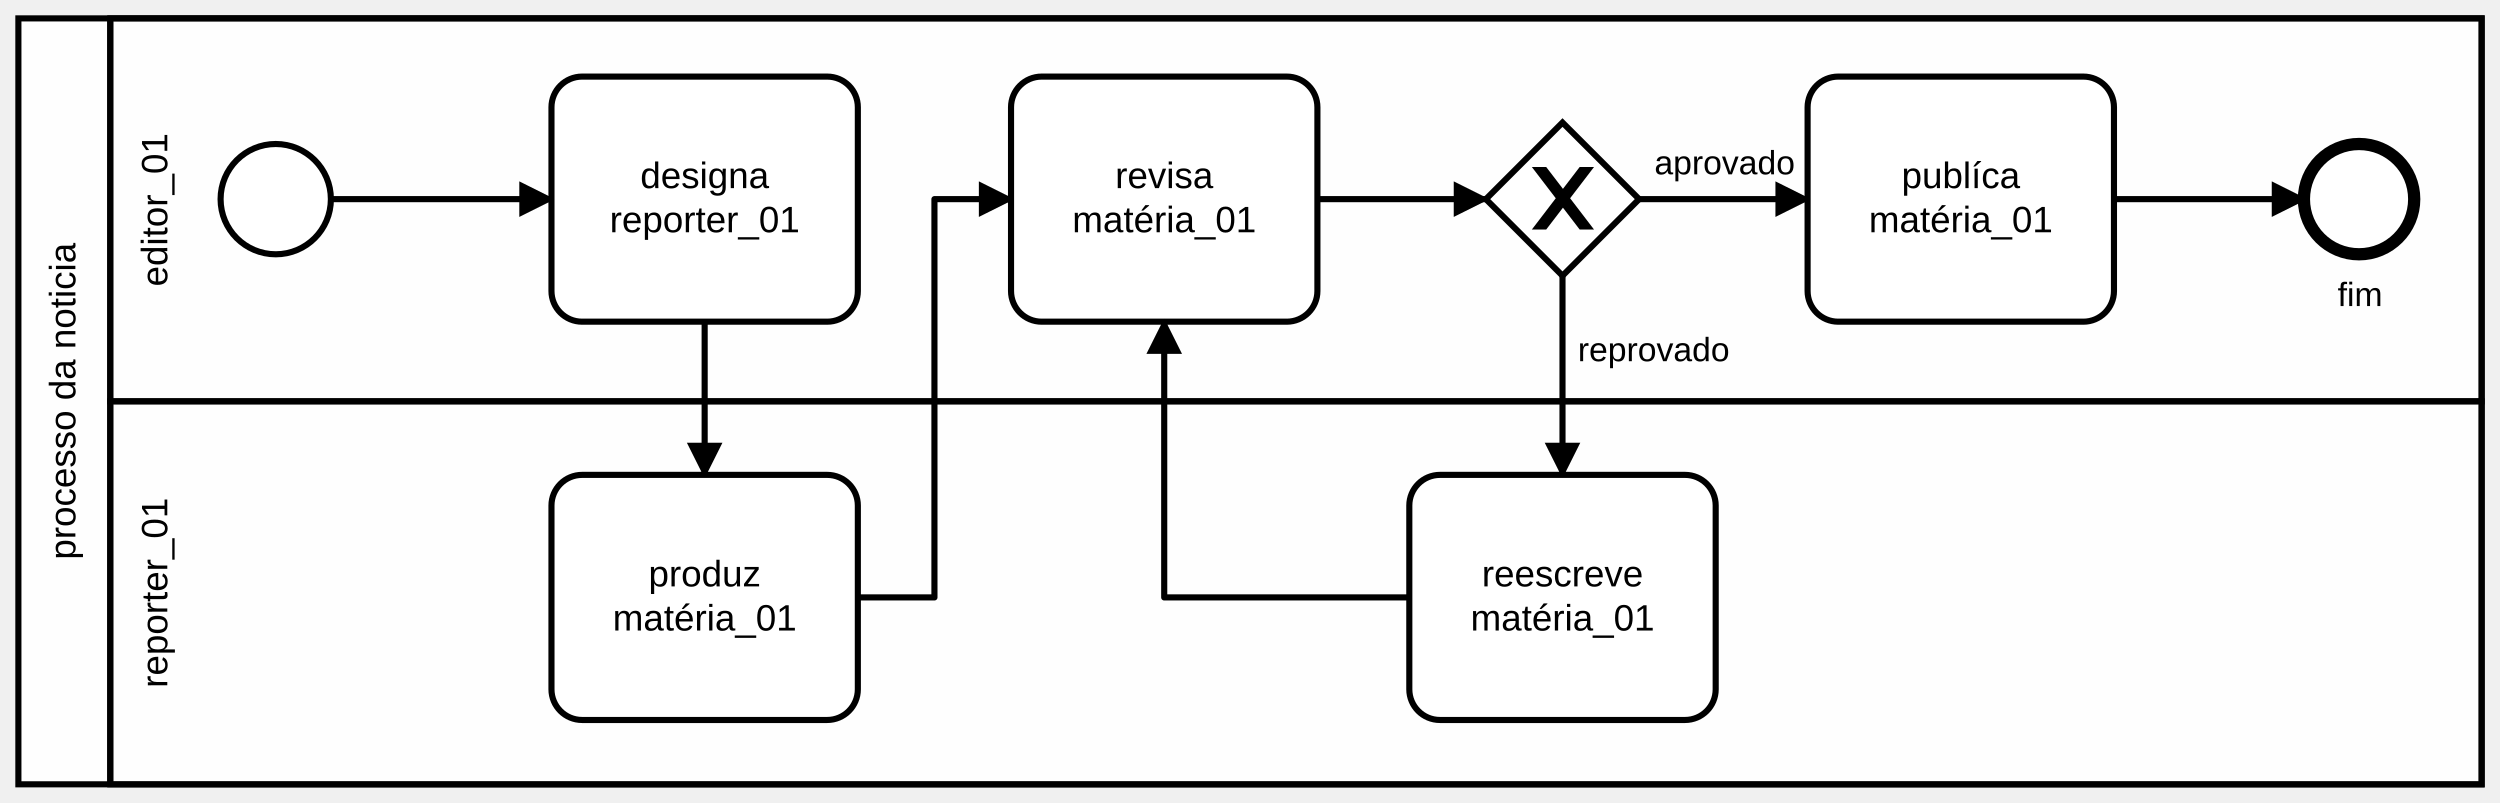
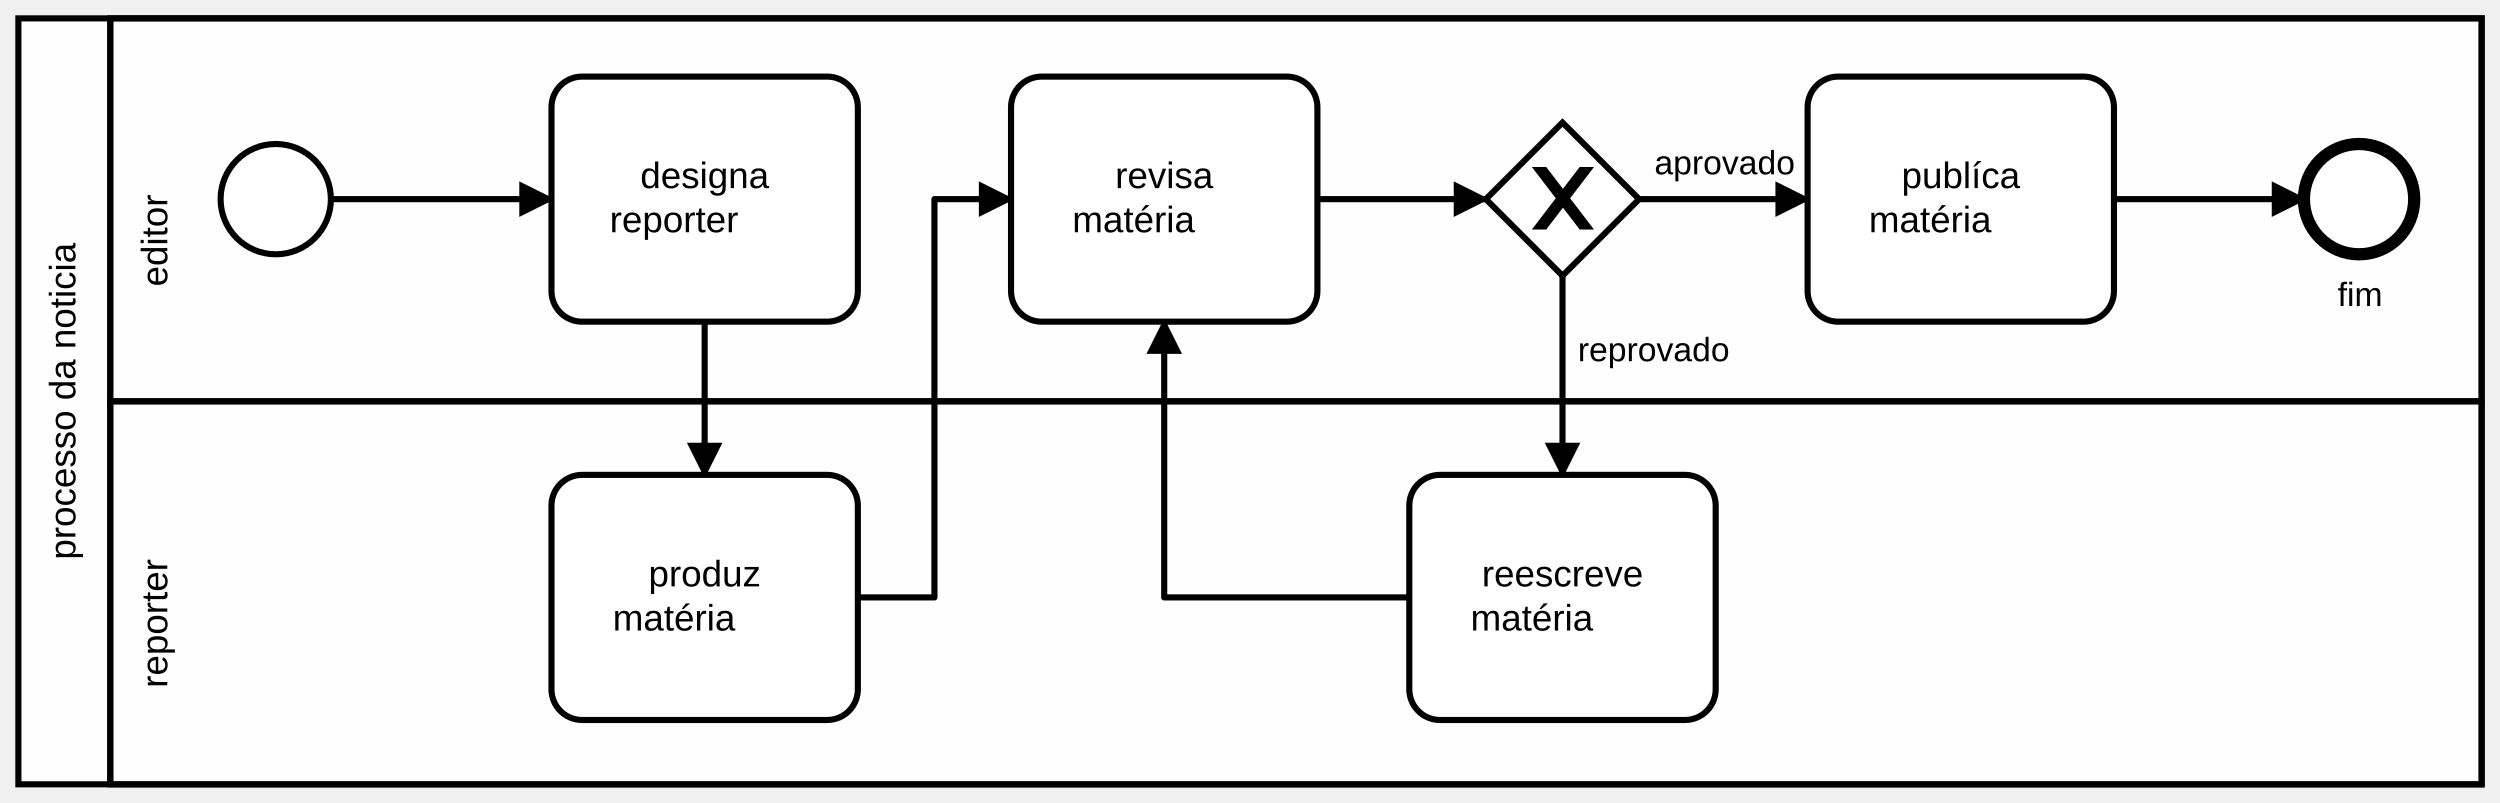
<svg xmlns="http://www.w3.org/2000/svg" width="816" height="262" viewBox="150 55 816 262" version="1.1">
  <defs>
    <marker id="sequenceflow-end-white-black-csb37o2ztgzum2m720i5e1vj9" viewBox="0 0 20 20" refX="11" refY="10" markerWidth="10" markerHeight="10" orient="auto">
      <path d="M 1 5 L 11 10 L 1 15 Z" style="fill: black; stroke-width: 1px; stroke-linecap: round; stroke-dasharray: 10000px, 1px; stroke: black;" />
    </marker>
  </defs>
  <g class="djs-group">
    <g class="djs-element djs-shape" data-element-id="Participant_0a92hn4" transform="matrix(1, 0, 0, 1, 156, 61)" style="display: block;">
      <g class="djs-visual">
        <rect x="0" y="0" width="804" height="250" rx="0" ry="0" style="stroke: black; stroke-width: 2px; fill: white; fill-opacity: 0.95;" />
        <polyline points="30,0 30,250 " style="fill: none; stroke: black; stroke-width: 2px;" />
        <text style="font-family: Arial, sans-serif; font-size: 12px; font-weight: normal; fill: black;" lineHeight="1.2" class="djs-label" transform="matrix(-1.83697e-16, -1, 1, -1.83697e-16, 0, 250)">
          <tspan x="73.333" y="18.6">processo da noticia</tspan>
        </text>
      </g>
      <rect x="-6" y="-6" width="816" height="262" style="fill: none; --darkreader-inline-fill: none;" class="djs-outline" data-darkreader-inline-fill="" />
      <rect style="fill: none; stroke-opacity: 0; stroke: white; stroke-width: 15px;" class="djs-hit djs-hit-click-stroke" x="0" y="0" width="804" height="250" />
      <rect style="fill: none; stroke-opacity: 0; stroke: white; stroke-width: 15px;" class="djs-hit djs-hit-all" x="0" y="0" width="30" height="250" />
    </g>
    <g class="djs-children">
      <g class="djs-group">
        <g class="djs-element djs-shape" data-element-id="Lane_10b7wlj" transform="matrix(1, 0, 0, 1, 186, 61)" style="display: block;">
          <g class="djs-visual">
            <rect x="0" y="0" width="774" height="125" rx="0" ry="0" style="stroke: black; stroke-width: 2px; fill: white; fill-opacity: 0.35;" />
            <text style="font-family: Arial, sans-serif; font-size: 12px; font-weight: normal; fill: black;" lineHeight="1.2" class="djs-label" transform="matrix(-1.83697e-16, -1, 1, -1.83697e-16, 0, 125)">
-               <tspan x="37.5" y="18.6">editor_01</tspan>
+               <tspan x="37.5" y="18.6">editor</tspan>
            </text>
          </g>
          <rect x="-6" y="-6" width="786" height="137" style="fill: none; --darkreader-inline-fill: none;" class="djs-outline" data-darkreader-inline-fill="" />
          <rect style="fill: none; stroke-opacity: 0; stroke: white; stroke-width: 15px;" class="djs-hit djs-hit-click-stroke" x="0" y="0" width="774" height="125" />
          <rect style="fill: none; stroke-opacity: 0; stroke: white; stroke-width: 15px;" class="djs-hit djs-hit-all" x="0" y="0" width="30" height="125" />
        </g>
      </g>
      <g class="djs-group">
        <g class="djs-element djs-shape" data-element-id="Lane_10jc25a" transform="matrix(1, 0, 0, 1, 186, 186)" style="display: block;">
          <g class="djs-visual">
            <rect x="0" y="0" width="774" height="125" rx="0" ry="0" style="stroke: black; stroke-width: 2px; fill: white; fill-opacity: 0.35;" />
            <text style="font-family: Arial, sans-serif; font-size: 12px; font-weight: normal; fill: black;" lineHeight="1.2" class="djs-label" transform="matrix(-1.83697e-16, -1, 1, -1.83697e-16, 0, 125)">
-               <tspan x="31.5" y="18.6">reporter_01</tspan>
+               <tspan x="31.5" y="18.6">reporter</tspan>
            </text>
          </g>
          <rect x="-6" y="-6" width="786" height="137" style="fill: none; --darkreader-inline-fill: none;" class="djs-outline" data-darkreader-inline-fill="" />
          <rect style="fill: none; stroke-opacity: 0; stroke: white; stroke-width: 15px;" class="djs-hit djs-hit-click-stroke" x="0" y="0" width="774" height="125" />
          <rect style="fill: none; stroke-opacity: 0; stroke: white; stroke-width: 15px;" class="djs-hit djs-hit-all" x="0" y="0" width="30" height="125" />
        </g>
      </g>
      <g class="djs-group">
        <g class="djs-element djs-connection" data-element-id="Flow_0e9vjos" style="display: block;">
          <g class="djs-visual">
            <path d="m  258,120L330,120 " style="fill: none; stroke-width: 2px; stroke: black; stroke-linejoin: round; marker-end: url('#sequenceflow-end-white-black-csb37o2ztgzum2m720i5e1vj9');" />
          </g>
          <polyline points="258,120 330,120 " style="fill: none; stroke-opacity: 0; stroke: white; stroke-width: 15px;" class="djs-hit djs-hit-stroke" />
          <rect x="252" y="114" width="84" height="12" style="fill: none;" class="djs-outline" />
        </g>
      </g>
      <g class="djs-group">
        <g class="djs-element djs-connection" data-element-id="Flow_09abrl7" style="display: block;">
          <g class="djs-visual">
            <path d="m  380,160L380,210 " style="fill: none; stroke-width: 2px; stroke: black; stroke-linejoin: round; marker-end: url('#sequenceflow-end-white-black-csb37o2ztgzum2m720i5e1vj9');" />
          </g>
          <polyline points="380,160 380,210 " style="fill: none; stroke-opacity: 0; stroke: white; stroke-width: 15px;" class="djs-hit djs-hit-stroke" />
          <rect x="374" y="154" width="12" height="62" style="fill: none;" class="djs-outline" />
        </g>
      </g>
      <g class="djs-group">
        <g class="djs-element djs-connection" data-element-id="Flow_1x5kkry" style="display: block;">
          <g class="djs-visual">
            <path d="m  430,250L455,250 L455,120 L480,120 " style="fill: none; stroke-width: 2px; stroke: black; stroke-linejoin: round; marker-end: url('#sequenceflow-end-white-black-csb37o2ztgzum2m720i5e1vj9');" />
          </g>
          <polyline points="430,250 455,250 455,120 480,120 " style="fill: none; stroke-opacity: 0; stroke: white; stroke-width: 15px;" class="djs-hit djs-hit-stroke" />
          <rect x="424" y="114" width="62" height="142" style="fill: none;" class="djs-outline" />
        </g>
      </g>
      <g class="djs-group">
        <g class="djs-element djs-connection" data-element-id="Flow_1wzqehz" style="display: block;">
          <g class="djs-visual">
            <path d="m  580,120L635,120 " style="fill: none; stroke-width: 2px; stroke: black; stroke-linejoin: round; marker-end: url('#sequenceflow-end-white-black-csb37o2ztgzum2m720i5e1vj9');" />
          </g>
          <polyline points="580,120 635,120 " style="fill: none; stroke-opacity: 0; stroke: white; stroke-width: 15px;" class="djs-hit djs-hit-stroke" />
          <rect x="574" y="114" width="67" height="12" style="fill: none;" class="djs-outline" />
        </g>
      </g>
      <g class="djs-group">
        <g class="djs-element djs-connection" data-element-id="Flow_1w7a7bb" style="display: block;">
          <g class="djs-visual">
            <path d="m  660,145L660,210 " style="fill: none; stroke-width: 2px; stroke: black; stroke-linejoin: round; marker-end: url('#sequenceflow-end-white-black-csb37o2ztgzum2m720i5e1vj9');" />
          </g>
          <polyline points="660,145 660,210 " style="fill: none; stroke-opacity: 0; stroke: white; stroke-width: 15px;" class="djs-hit djs-hit-stroke" />
          <rect x="654" y="139" width="12" height="77" style="fill: none;" class="djs-outline" />
        </g>
      </g>
      <g class="djs-group">
        <g class="djs-element djs-connection" data-element-id="Flow_1onzb71" style="display: block;">
          <g class="djs-visual">
            <path d="m  610,250L530,250 L530,160 " style="fill: none; stroke-width: 2px; stroke: black; stroke-linejoin: round; marker-end: url('#sequenceflow-end-white-black-csb37o2ztgzum2m720i5e1vj9');" />
          </g>
          <polyline points="610,250 530,250 530,160 " style="fill: none; stroke-opacity: 0; stroke: white; stroke-width: 15px;" class="djs-hit djs-hit-stroke" />
          <rect x="524" y="154" width="92" height="102" style="fill: none;" class="djs-outline" />
        </g>
      </g>
      <g class="djs-group">
        <g class="djs-element djs-connection" data-element-id="Flow_0qnc0ss" style="display: block;">
          <g class="djs-visual">
            <path d="m  685,120L740,120 " style="fill: none; stroke-width: 2px; stroke: black; stroke-linejoin: round; marker-end: url('#sequenceflow-end-white-black-csb37o2ztgzum2m720i5e1vj9');" />
          </g>
          <polyline points="685,120 740,120 " style="fill: none; stroke-opacity: 0; stroke: white; stroke-width: 15px;" class="djs-hit djs-hit-stroke" />
          <rect x="679" y="114" width="67" height="12" style="fill: none;" class="djs-outline" />
        </g>
      </g>
      <g class="djs-group">
        <g class="djs-element djs-connection" data-element-id="Flow_0v6zzzo" style="display: block;">
          <g class="djs-visual">
            <path d="m  840,120L902,120 " style="fill: none; stroke-width: 2px; stroke: black; stroke-linejoin: round; marker-end: url('#sequenceflow-end-white-black-csb37o2ztgzum2m720i5e1vj9');" />
          </g>
          <polyline points="840,120 902,120 " style="fill: none; stroke-opacity: 0; stroke: white; stroke-width: 15px;" class="djs-hit djs-hit-stroke" />
          <rect x="834" y="114" width="74" height="12" style="fill: none;" class="djs-outline" />
        </g>
      </g>
      <g class="djs-group">
        <g class="djs-element djs-shape" data-element-id="StartEvent_0p87cuw" transform="matrix(1, 0, 0, 1, 222, 102)" style="display: block;">
          <g class="djs-visual">
            <circle cx="18" cy="18" r="18" style="stroke: black; stroke-width: 2px; fill: white; fill-opacity: 0.95;" />
          </g>
          <rect style="fill: none; stroke-opacity: 0; stroke: white; stroke-width: 15px; --darkreader-inline-fill: none; --darkreader-inline-stroke: #e8e6e3;" class="djs-hit djs-hit-all" x="0" y="0" width="36" height="36" data-darkreader-inline-fill="" data-darkreader-inline-stroke="" />
          <rect x="-6" y="-6" width="48" height="48" style="fill: none; --darkreader-inline-fill: none;" class="djs-outline" data-darkreader-inline-fill="" />
        </g>
      </g>
      <g class="djs-group">
        <g class="djs-element djs-shape" data-element-id="Activity_1oz5z6y" transform="matrix(1, 0, 0, 1, 330, 80)" style="display: block;">
          <g class="djs-visual">
            <rect x="0" y="0" width="100" height="80" rx="10" ry="10" style="stroke: black; stroke-width: 2px; fill: white; fill-opacity: 0.95;" />
            <text style="font-family: Arial, sans-serif; font-size: 12px; font-weight: normal; fill: black;" lineHeight="1.2" class="djs-label">
              <tspan x="29" y="36.4">designa </tspan>
-               <tspan x="19" y="50.8">reporter_01</tspan>
+               <tspan x="19" y="50.8">reporter</tspan>
            </text>
          </g>
          <rect style="fill: none; stroke-opacity: 0; stroke: white; stroke-width: 15px;" class="djs-hit djs-hit-all" x="0" y="0" width="100" height="80" />
          <rect x="-6" y="-6" width="112" height="92" style="fill: none;" class="djs-outline" />
        </g>
      </g>
      <g class="djs-group">
        <g class="djs-element djs-shape" data-element-id="Activity_0xbckuk" transform="matrix(1, 0, 0, 1, 330, 210)" style="display: block;">
          <g class="djs-visual">
            <rect x="0" y="0" width="100" height="80" rx="10" ry="10" style="stroke: black; stroke-width: 2px; fill: white; fill-opacity: 0.95;" />
            <text style="font-family: Arial, sans-serif; font-size: 12px; font-weight: normal; fill: black;" lineHeight="1.2" class="djs-label">
              <tspan x="31.667" y="36.4">produz </tspan>
-               <tspan x="20" y="50.8">matéria_01</tspan>
+               <tspan x="20" y="50.8">matéria</tspan>
            </text>
          </g>
          <rect style="fill: none; stroke-opacity: 0; stroke: white; stroke-width: 15px;" class="djs-hit djs-hit-all" x="0" y="0" width="100" height="80" />
          <rect x="-6" y="-6" width="112" height="92" style="fill: none;" class="djs-outline" />
        </g>
      </g>
      <g class="djs-group">
        <g class="djs-element djs-shape" data-element-id="Activity_0nahmqi" transform="matrix(1, 0, 0, 1, 480, 80)" style="display: block;">
          <g class="djs-visual">
            <rect x="0" y="0" width="100" height="80" rx="10" ry="10" style="stroke: black; stroke-width: 2px; fill: white; fill-opacity: 0.95;" />
            <text style="font-family: Arial, sans-serif; font-size: 12px; font-weight: normal; fill: black;" lineHeight="1.2" class="djs-label">
              <tspan x="34" y="36.4">revisa </tspan>
-               <tspan x="20" y="50.8">matéria_01</tspan>
+               <tspan x="20" y="50.8">matéria</tspan>
            </text>
          </g>
          <rect style="fill: none; stroke-opacity: 0; stroke: white; stroke-width: 15px;" class="djs-hit djs-hit-all" x="0" y="0" width="100" height="80" />
          <rect x="-6" y="-6" width="112" height="92" style="fill: none;" class="djs-outline" />
        </g>
      </g>
      <g class="djs-group">
        <g class="djs-element djs-shape" data-element-id="Gateway_0p4finx" transform="matrix(1, 0, 0, 1, 635, 95)" style="display: block;">
          <g class="djs-visual">
            <polygon points="25,0 50,25 25,50 0,25" style="stroke: black; stroke-width: 2px; fill: white; fill-opacity: 0.95;" />
            <path d="m 16,15 7.429,9.714 -7.429,9.714 3.429,0 5.714,-7.464 5.714,7.464 3.429,0 -7.429,-9.714 7.429,-9.714 -3.429,0 -5.714,7.464 -5.714,-7.464 -3.429,0 z" style="fill: black; stroke-width: 1px; stroke: black;" />
          </g>
          <rect style="fill: none; stroke-opacity: 0; stroke: white; stroke-width: 15px;" class="djs-hit djs-hit-all" x="0" y="0" width="50" height="50" />
          <rect x="-6" y="-6" width="62" height="62" style="fill: none;" class="djs-outline" />
        </g>
      </g>
      <g class="djs-group">
        <g class="djs-element djs-shape" data-element-id="Activity_0i73ywj" transform="matrix(1, 0, 0, 1, 610, 210)" style="display: block;">
          <g class="djs-visual">
            <rect x="0" y="0" width="100" height="80" rx="10" ry="10" style="stroke: black; stroke-width: 2px; fill: white; fill-opacity: 0.95;" />
            <text style="font-family: Arial, sans-serif; font-size: 12px; font-weight: normal; fill: black;" lineHeight="1.2" class="djs-label">
              <tspan x="23.667" y="36.4">reescreve </tspan>
-               <tspan x="20" y="50.8">matéria_01</tspan>
+               <tspan x="20" y="50.8">matéria</tspan>
            </text>
          </g>
          <rect style="fill: none; stroke-opacity: 0; stroke: white; stroke-width: 15px;" class="djs-hit djs-hit-all" x="0" y="0" width="100" height="80" />
          <rect x="-6" y="-6" width="112" height="92" style="fill: none;" class="djs-outline" />
        </g>
      </g>
      <g class="djs-group">
        <g class="djs-element djs-shape" data-element-id="Activity_1ljpxl3" transform="matrix(1, 0, 0, 1, 740, 80)" style="display: block;">
          <g class="djs-visual">
            <rect x="0" y="0" width="100" height="80" rx="10" ry="10" style="stroke: black; stroke-width: 2px; fill: white; fill-opacity: 0.95;" />
            <text style="font-family: Arial, sans-serif; font-size: 12px; font-weight: normal; fill: black;" lineHeight="1.2" class="djs-label">
              <tspan x="30.667" y="36.4">publíca </tspan>
-               <tspan x="20" y="50.8">matéria_01</tspan>
+               <tspan x="20" y="50.8">matéria</tspan>
            </text>
          </g>
          <rect style="fill: none; stroke-opacity: 0; stroke: white; stroke-width: 15px;" class="djs-hit djs-hit-all" x="0" y="0" width="100" height="80" />
          <rect x="-6" y="-6" width="112" height="92" style="fill: none;" class="djs-outline" />
        </g>
      </g>
      <g class="djs-group">
        <g class="djs-element djs-shape" data-element-id="Event_0b0tg3w" transform="matrix(1, 0, 0, 1, 902, 102)" style="display: block;">
          <g class="djs-visual">
            <circle cx="18" cy="18" r="18" style="stroke: black; stroke-width: 4px; fill: white; fill-opacity: 0.95;" />
          </g>
          <rect style="fill: none; stroke-opacity: 0; stroke: white; stroke-width: 15px;" class="djs-hit djs-hit-all" x="0" y="0" width="36" height="36" />
          <rect x="-6" y="-6" width="48" height="48" style="fill: none;" class="djs-outline" />
        </g>
      </g>
    </g>
  </g>
  <g class="djs-group">
    <g class="djs-element djs-shape" data-element-id="Flow_0qnc0ss_label" transform="matrix(1, 0, 0, 1, 690, 102)" style="display: block;">
      <g class="djs-visual">
        <text style="font-family: Arial, sans-serif; font-size: 11px; font-weight: normal; fill: black;" lineHeight="1.2" class="djs-label">
          <tspan x="0" y="9.9">aprovado</tspan>
        </text>
      </g>
      <rect style="fill: none; stroke-opacity: 0; stroke: white; stroke-width: 15px;" class="djs-hit djs-hit-all" x="0" y="0" width="46" height="14" />
      <rect x="-6" y="-6" width="58" height="26" style="fill: none;" class="djs-outline" />
    </g>
  </g>
  <g class="djs-group">
    <g class="djs-element djs-shape" data-element-id="Event_0b0tg3w_label" transform="matrix(1, 0, 0, 1, 913, 145)" style="display: block;">
      <g class="djs-visual">
        <text style="font-family: Arial, sans-serif; font-size: 11px; font-weight: normal; fill: black;" lineHeight="1.2" class="djs-label">
          <tspan x="0" y="9.9">fim</tspan>
        </text>
      </g>
      <rect style="fill: none; stroke-opacity: 0; stroke: white; stroke-width: 15px;" class="djs-hit djs-hit-all" x="0" y="0" width="15" height="14" />
      <rect x="-6" y="-6" width="27" height="26" style="fill: none;" class="djs-outline" />
    </g>
  </g>
  <g class="djs-group">
    <g class="djs-element djs-shape" data-element-id="Flow_1w7a7bb_label" transform="matrix(1, 0, 0, 1, 665, 163)" style="display: block;">
      <g class="djs-visual">
        <text style="font-family: Arial, sans-serif; font-size: 11px; font-weight: normal; fill: black;" lineHeight="1.2" class="djs-label">
          <tspan x="0" y="9.9">reprovado</tspan>
        </text>
      </g>
      <rect style="fill: none; stroke-opacity: 0; stroke: white; stroke-width: 15px;" class="djs-hit djs-hit-all" x="0" y="0" width="50" height="14" />
      <rect x="-6" y="-6" width="62" height="26" style="fill: none;" class="djs-outline" />
    </g>
  </g>
</svg>
